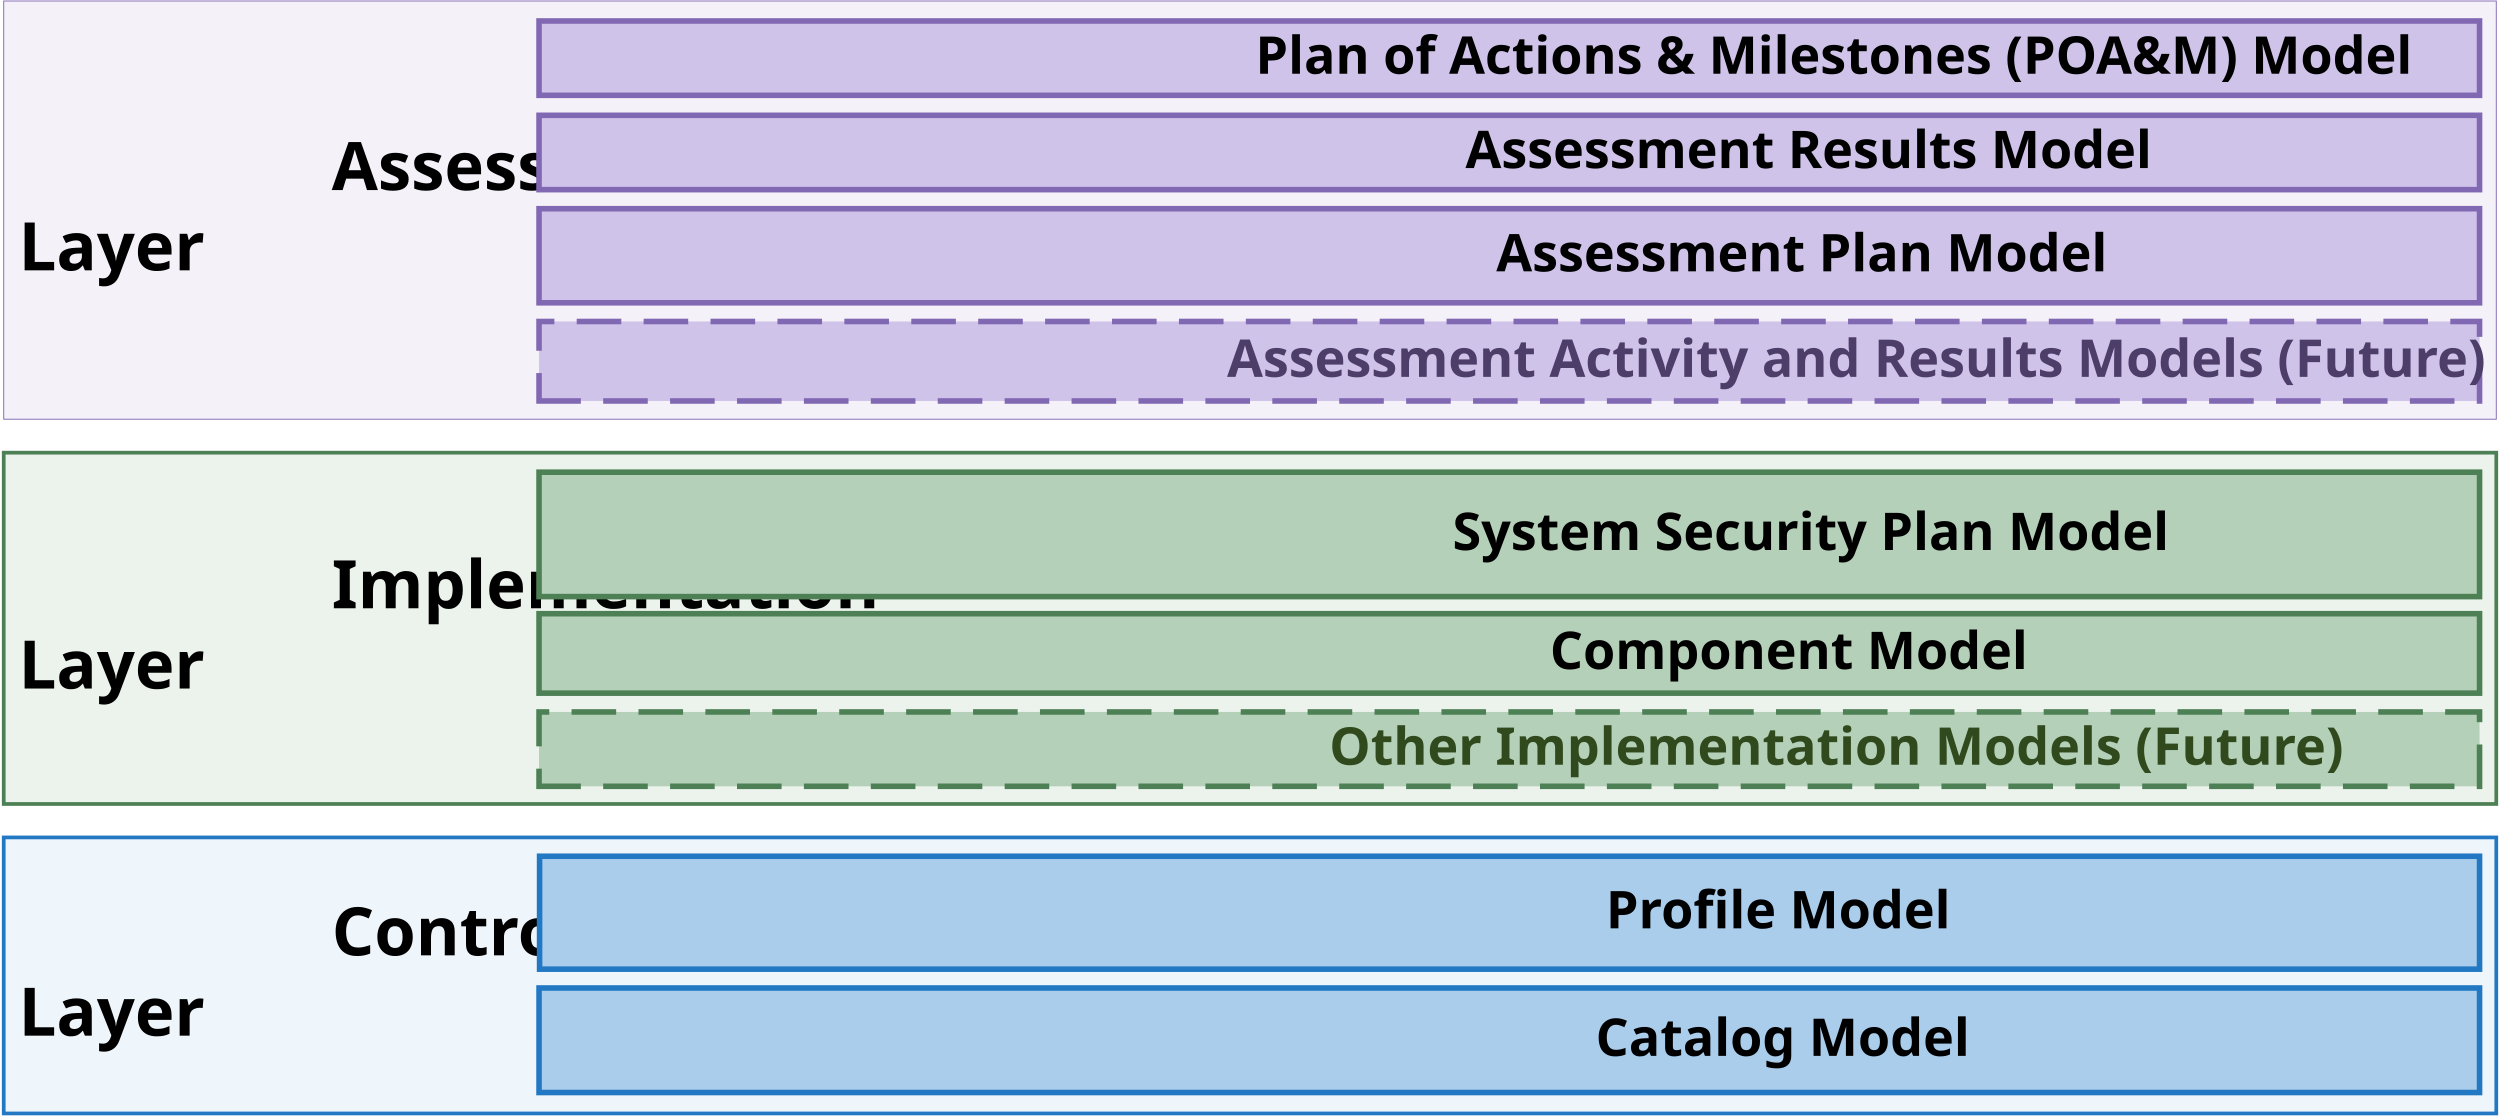
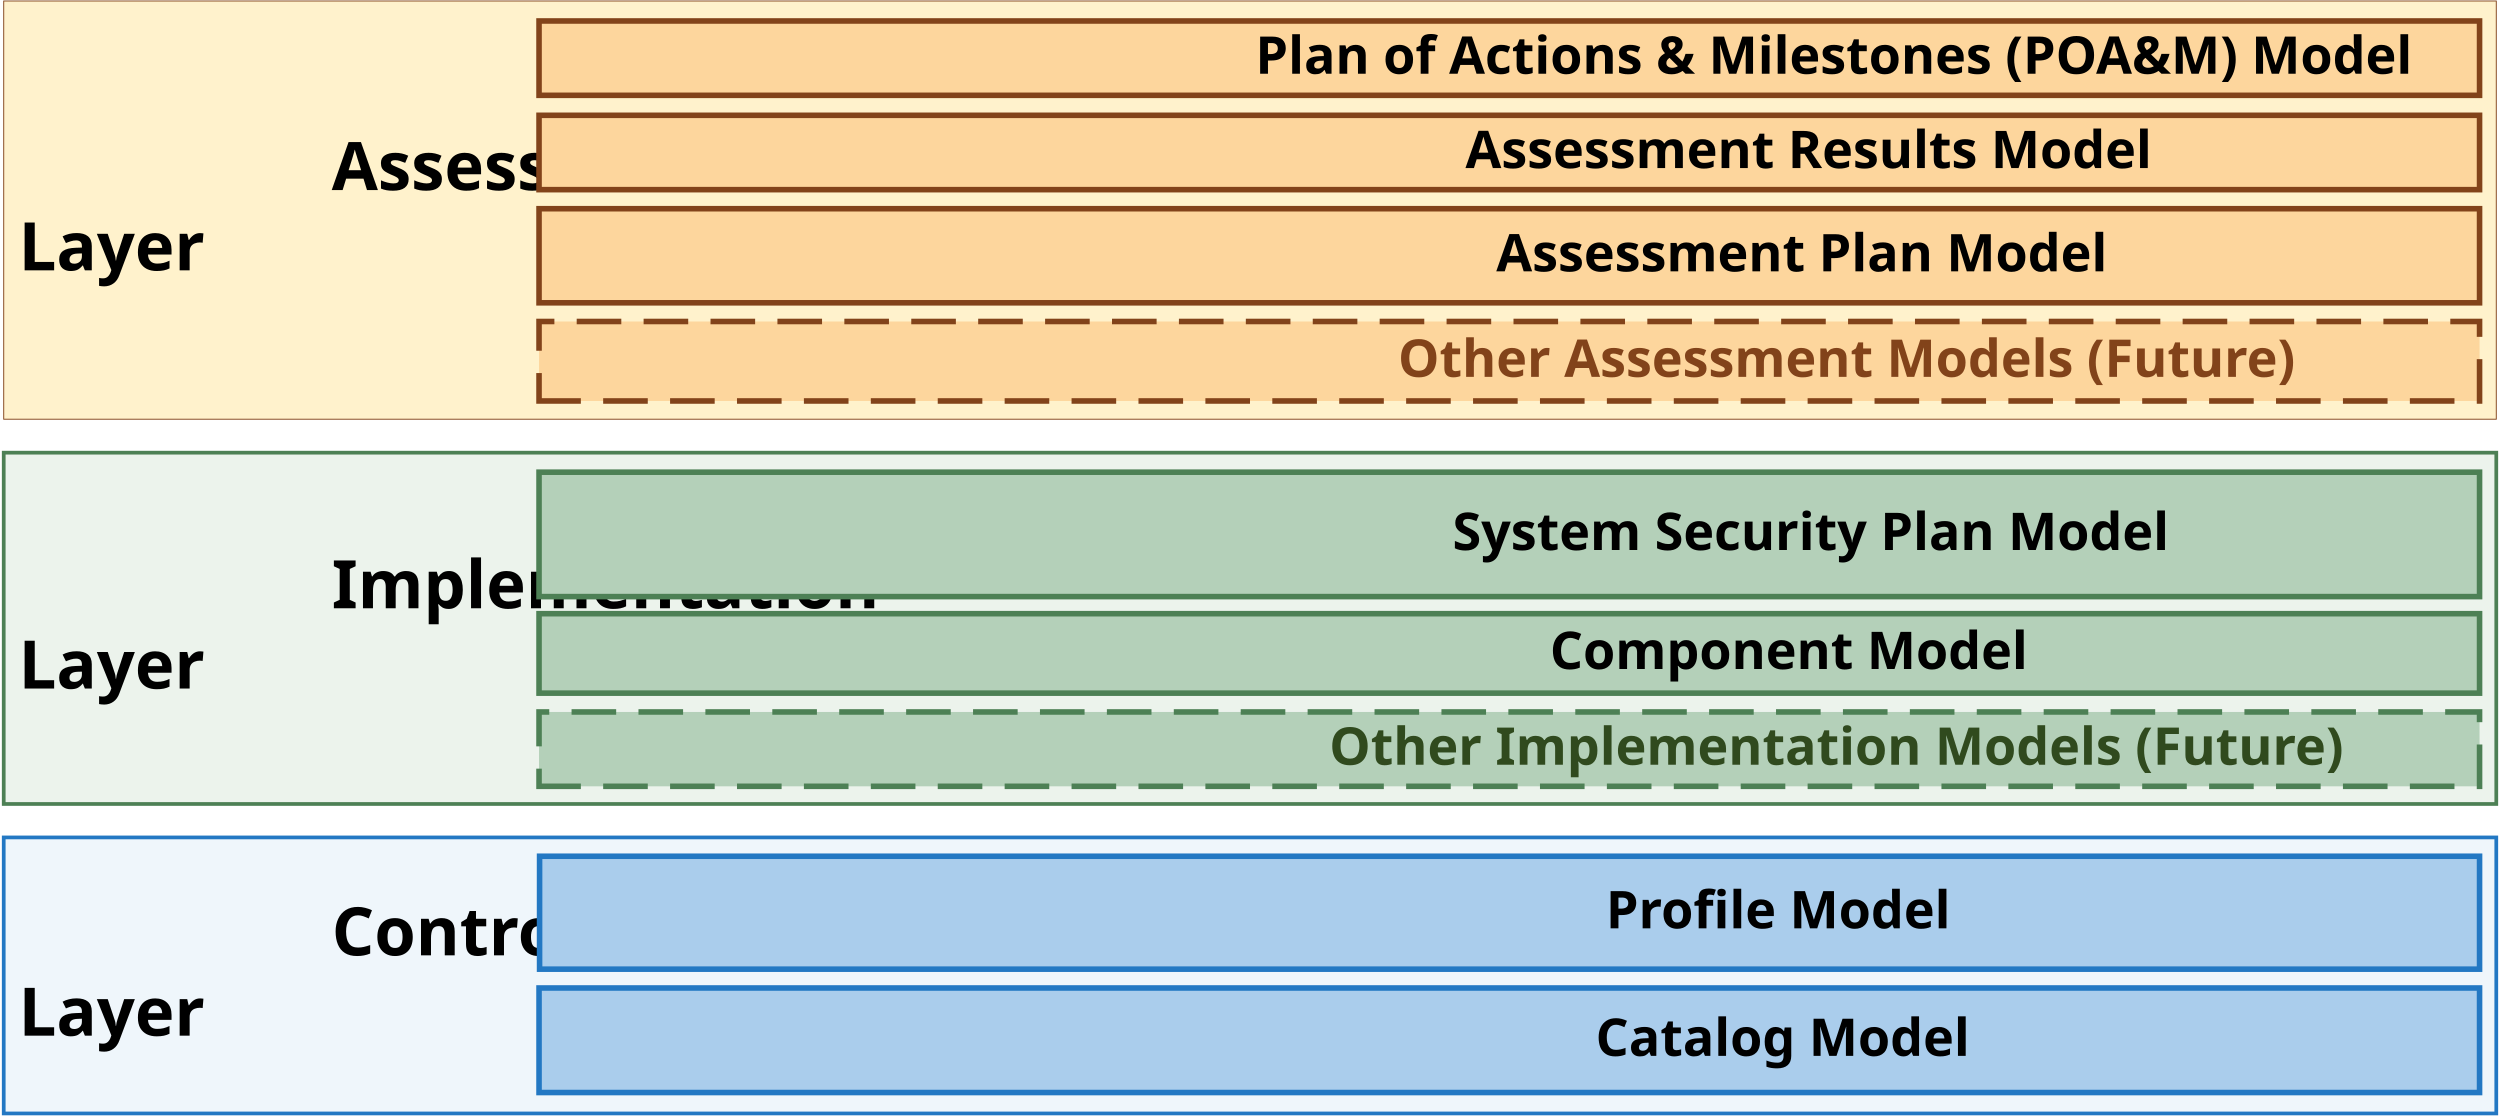
<svg xmlns="http://www.w3.org/2000/svg" xmlns:ns1="http://schemas.microsoft.com/visio/2003/SVGExtensions/" width="9.34in" height="4.174in" viewBox="0 0 672.5 300.5" xml:space="preserve" color-interpolation-filters="sRGB" class="st14">
  <ns1:documentProperties ns1:langID="1033" ns1:viewMarkup="false" />
  <style type="text/css">
	
		.st1 {fill:#eff6fb;stroke:#2378c3;stroke-width:1}
		.st2 {fill:#000000;font-family:Calibri;font-size:1.5em;font-weight:bold}
		.st3 {font-size:1em}
		.st4 {fill:#aacdec;stroke:#2378c3;stroke-width:1.5}
		.st5 {fill:#000000;font-family:Calibri;font-size:1.167em;font-weight:bold}
		.st6 {fill:#ecf3ec;stroke:#4d8055;stroke-width:1}
		.st7 {fill:#b4d0b9;stroke:#4d8055;stroke-width:1.5}
		.st8 {fill:#b4d0b9;stroke:#4d8055;stroke-dasharray:10.5,7.5;stroke-width:1.5}
		.st9 {fill:#304a1e;font-family:Calibri;font-size:1.167em;font-weight:bold}
- 		.st10 {fill:#f4f1f9;stroke:#8168b3;stroke-width:0.25}
- 		.st11 {fill:#d0c3e9;stroke:#8168b3;stroke-dasharray:10.5,7.5;stroke-width:1.5}
- 		.st12 {fill:#4c3d69;font-family:Calibri;font-size:1.167em;font-weight:bold}
- 		.st13 {fill:#d0c3e9;stroke:#8168b3;stroke-width:1.5}
+ 		.st10 {fill:#fff2cc;stroke:#82431a;stroke-width:0.25}
+ 		.st11 {fill:#fdd69d;stroke:#82431a;stroke-dasharray:10.5,7.5;stroke-width:1.5}
+ 		.st12 {fill:#82431a;font-family:Calibri;font-size:1.167em;font-weight:bold}
+ 		.st13 {fill:#fdd69d;stroke:#82431a;stroke-width:1.5}
		.st14 {fill:none;fill-rule:evenodd;font-size:12px;overflow:visible;stroke-linecap:square;stroke-miterlimit:3}
	
	</style>
  <g ns1:mID="0" ns1:index="1" ns1:groupContext="foregroundPage">
    <ns1:pageProperties ns1:drawingScale="1" ns1:pageScale="1" ns1:drawingUnits="0" ns1:shadowOffsetX="9" ns1:shadowOffsetY="-9" />
    <g id="shape3-1" ns1:mID="3" ns1:groupContext="shape" transform="translate(1,-1)">
      <ns1:userDefs>
        <ns1:ud ns1:nameU="visVersion" ns1:val="VT0(15):26" />
      </ns1:userDefs>
      <ns1:textBlock ns1:margins="rect(4,4,4,4)" />
      <ns1:textRect cx="335.25" cy="263.375" width="670.51" height="74.25" />
      <rect x="0" y="226.25" width="670.5" height="74.25" class="st1" />
      <text x="4" y="257.97" class="st2" ns1:langID="1033">
        <ns1:paragraph />
        <ns1:tabList />Controls<ns1:newlineChar />
        <tspan x="4" dy="1.2em" class="st3">Layer</tspan>
      </text>
    </g>
    <g id="shape4-5" ns1:mID="4" ns1:groupContext="shape" transform="translate(145.145,-39.8125)">
      <ns1:userDefs>
        <ns1:ud ns1:nameU="visVersion" ns1:val="VT0(15):26" />
      </ns1:userDefs>
      <ns1:textBlock ns1:margins="rect(4,4,4,4)" />
      <ns1:textRect cx="260.927" cy="285.312" width="521.86" height="30.375" />
      <rect x="0" y="270.125" width="521.855" height="30.375" class="st4" />
      <text x="221.31" y="289.51" class="st5" ns1:langID="1033">
        <ns1:paragraph ns1:horizAlign="1" />
        <ns1:tabList />Profile Model</text>
    </g>
    <g id="shape2-8" ns1:mID="2" ns1:groupContext="shape" transform="translate(145,-6.62501)">
      <ns1:userDefs>
        <ns1:ud ns1:nameU="visVersion" ns1:val="VT0(15):26" />
      </ns1:userDefs>
      <ns1:textBlock ns1:margins="rect(4,4,4,4)" />
      <ns1:textRect cx="261" cy="286.438" width="522.01" height="28.125" />
      <rect x="0" y="272.375" width="522" height="28.125" class="st4" />
      <text x="218.69" y="290.64" class="st5" ns1:langID="1033">
        <ns1:paragraph ns1:horizAlign="1" />
        <ns1:tabList />Catalog Model</text>
    </g>
    <g id="shape5-11" ns1:mID="5" ns1:groupContext="shape" transform="translate(1,-84.25)">
      <ns1:userDefs>
        <ns1:ud ns1:nameU="visVersion" ns1:val="VT0(15):26" />
      </ns1:userDefs>
      <ns1:textBlock ns1:margins="rect(4,4,4,4)" />
      <ns1:textRect cx="335.25" cy="253.25" width="670.51" height="94.5" />
      <rect x="0" y="206" width="670.5" height="94.5" class="st6" />
      <text x="4" y="247.85" class="st2" ns1:langID="1033">
        <ns1:paragraph />
        <ns1:tabList />Implementation<ns1:newlineChar />
        <tspan x="4" dy="1.2em" class="st3">Layer</tspan>
      </text>
    </g>
    <g id="shape6-15" ns1:mID="6" ns1:groupContext="shape" transform="translate(145,-140.031)">
      <ns1:userDefs>
        <ns1:ud ns1:nameU="visVersion" ns1:val="VT0(15):26" />
      </ns1:userDefs>
      <ns1:textBlock ns1:margins="rect(4,4,4,4)" />
      <ns1:textRect cx="261" cy="283.766" width="522.01" height="33.469" />
      <rect x="0" y="267.031" width="522" height="33.469" class="st7" />
      <text x="180.19" y="287.97" class="st5" ns1:langID="1033">
        <ns1:paragraph ns1:horizAlign="1" />
        <ns1:tabList />System Security Plan Model</text>
    </g>
    <g id="shape8-18" ns1:mID="8" ns1:groupContext="shape" transform="translate(145,-114.062)">
      <ns1:userDefs>
        <ns1:ud ns1:nameU="visVersion" ns1:val="VT0(15):26" />
      </ns1:userDefs>
      <ns1:textBlock ns1:margins="rect(4,4,4,4)" />
      <ns1:textRect cx="261" cy="289.812" width="522.01" height="21.375" />
      <rect x="0" y="279.125" width="522" height="21.375" class="st7" />
      <text x="206.39" y="294.01" class="st5" ns1:langID="1033">
        <ns1:paragraph ns1:horizAlign="1" />
        <ns1:tabList />Component Model</text>
    </g>
    <g id="shape28-21" ns1:mID="28" ns1:groupContext="shape" transform="translate(145,-89)">
      <ns1:textBlock ns1:margins="rect(4,4,4,4)" />
      <ns1:textRect cx="261" cy="290.5" width="522" height="20" />
      <path d="M0 300.5 L522 300.5 L522 280.5 L0 280.5 L0 300.5 Z" class="st8" />
      <text x="147.04" y="294.7" class="st9" ns1:langID="1033">
        <ns1:paragraph ns1:horizAlign="1" />
        <ns1:tabList />Other Implementation Models (Future)</text>
    </g>
    <g id="shape10-24" ns1:mID="10" ns1:groupContext="shape" transform="translate(1,-187.75)">
      <ns1:userDefs>
        <ns1:ud ns1:nameU="visVersion" ns1:val="VT0(15):26" />
      </ns1:userDefs>
      <ns1:textBlock ns1:margins="rect(4,4,4,4)" />
      <ns1:textRect cx="335.25" cy="244.25" width="670.51" height="112.5" />
      <rect x="0" y="188" width="670.5" height="112.5" class="st10" />
      <text x="4" y="238.85" class="st2" ns1:langID="1033">
        <ns1:paragraph />
        <ns1:tabList />Assessment<ns1:newlineChar />
        <tspan x="4" dy="1.2em" class="st3">Layer</tspan>
      </text>
    </g>
    <g id="shape14-28" ns1:mID="14" ns1:groupContext="shape" transform="translate(145,-192.657)">
      <ns1:textBlock ns1:margins="rect(4,4,4,4)" />
      <ns1:textRect cx="261" cy="289.812" width="522" height="21.375" />
      <path d="M0 300.5 L522 300.5 L522 279.12 L0 279.12 L0 300.5 Z" class="st11" />
-       <text x="119.54" y="294.01" class="st12" ns1:langID="1033">
+       <text x="165.54" y="294.01" class="st12" ns1:langID="1033">
        <ns1:paragraph ns1:horizAlign="1" />
-         <ns1:tabList />Assessment Activity and Results Models (Future)</text>
+         <ns1:tabList />Other Assessment Models (Future)</text>
    </g>
    <g id="shape17-31" ns1:mID="17" ns1:groupContext="shape" transform="translate(145,-274.875)">
      <ns1:textBlock ns1:margins="rect(4,4,4,4)" />
      <ns1:textRect cx="261" cy="290.5" width="522" height="20" />
      <rect x="0" y="280.5" width="522" height="20" class="st13" />
      <text x="127.18" y="294.7" class="st5" ns1:langID="1033">
        <ns1:paragraph ns1:horizAlign="1" />
        <ns1:tabList />Plan of Actions &amp; Milestones (POA&amp;M) Model</text>
    </g>
    <g id="shape21-34" ns1:mID="21" ns1:groupContext="shape" transform="translate(145,-219.063)">
      <ns1:textBlock ns1:margins="rect(4,4,4,4)" />
      <ns1:textRect cx="261" cy="287.844" width="522" height="25.312" />
      <rect x="0" y="275.188" width="522" height="25.312" class="st13" />
      <text x="191.96" y="292.04" class="st5" ns1:langID="1033">
        <ns1:paragraph ns1:horizAlign="1" />
        <ns1:tabList />Assessment Plan Model</text>
    </g>
    <g id="shape23-37" ns1:mID="23" ns1:groupContext="shape" transform="translate(145,-249.5)">
      <ns1:textBlock ns1:margins="rect(4,4,4,4)" />
      <ns1:textRect cx="261" cy="290.5" width="522" height="20" />
      <rect x="0" y="280.5" width="522" height="20" class="st13" />
      <text x="183.67" y="294.7" class="st5" ns1:langID="1033">
        <ns1:paragraph ns1:horizAlign="1" />
        <ns1:tabList />Assessment Results Model</text>
    </g>
  </g>
</svg>
